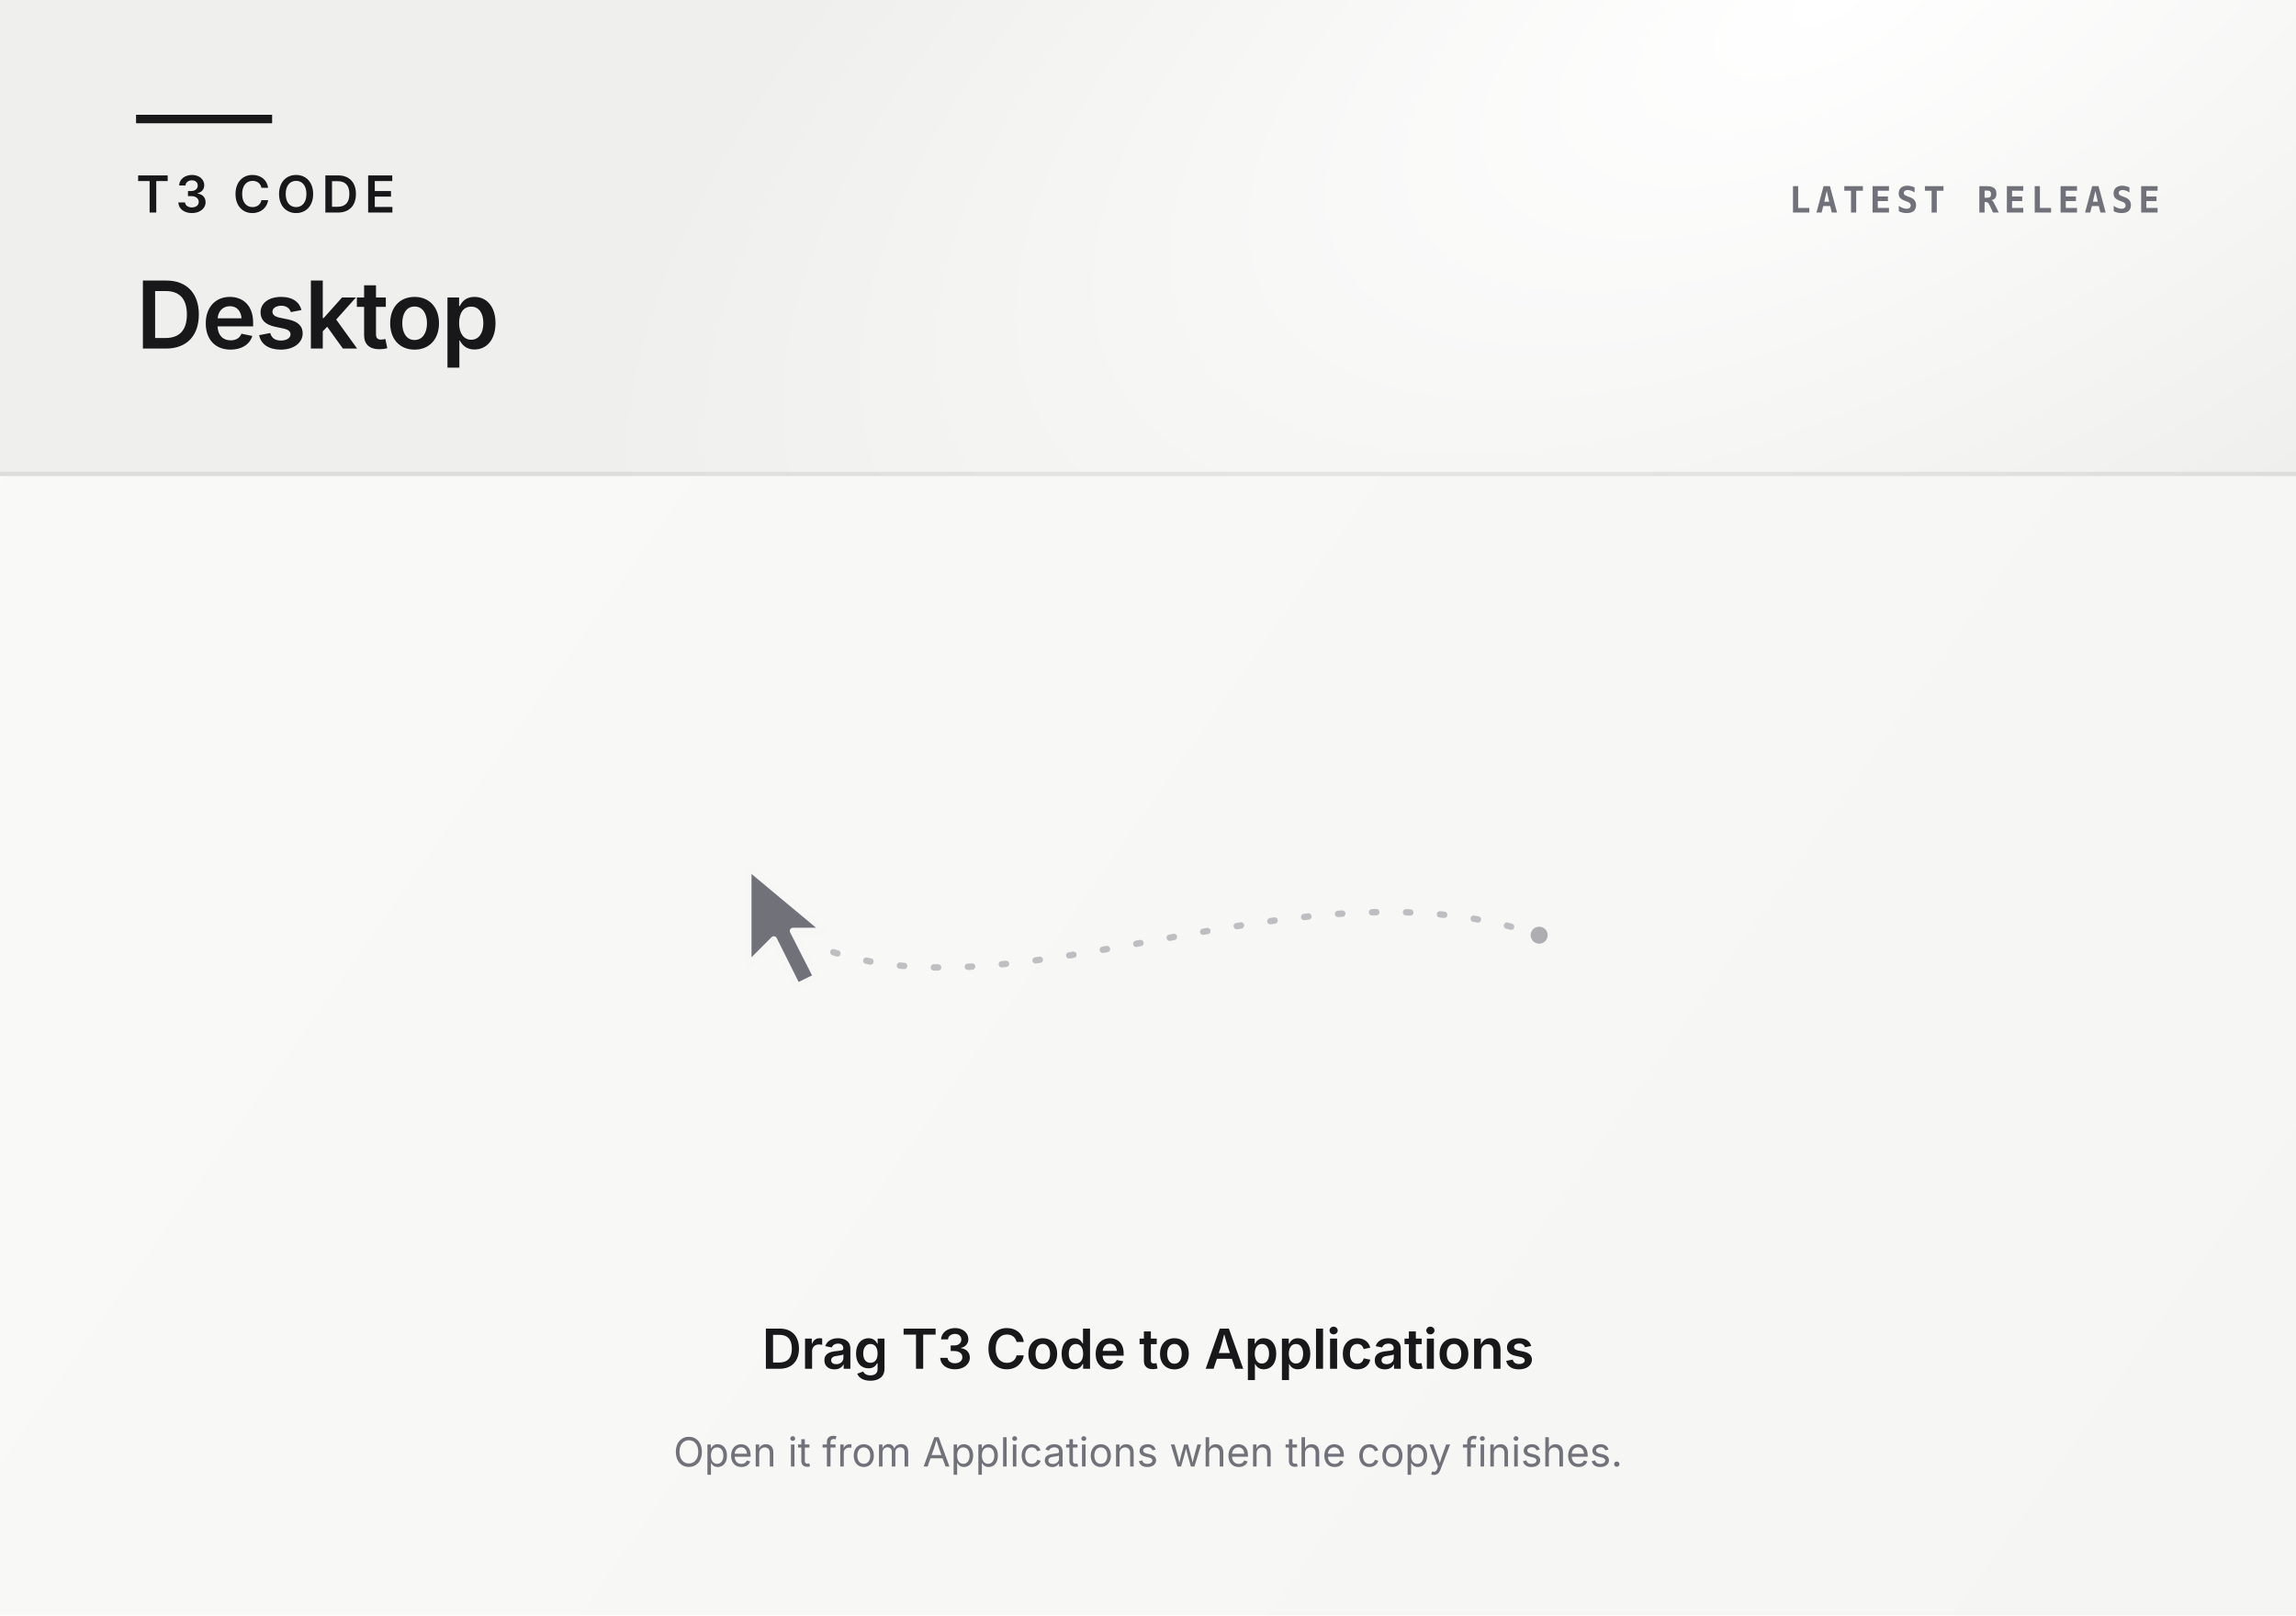
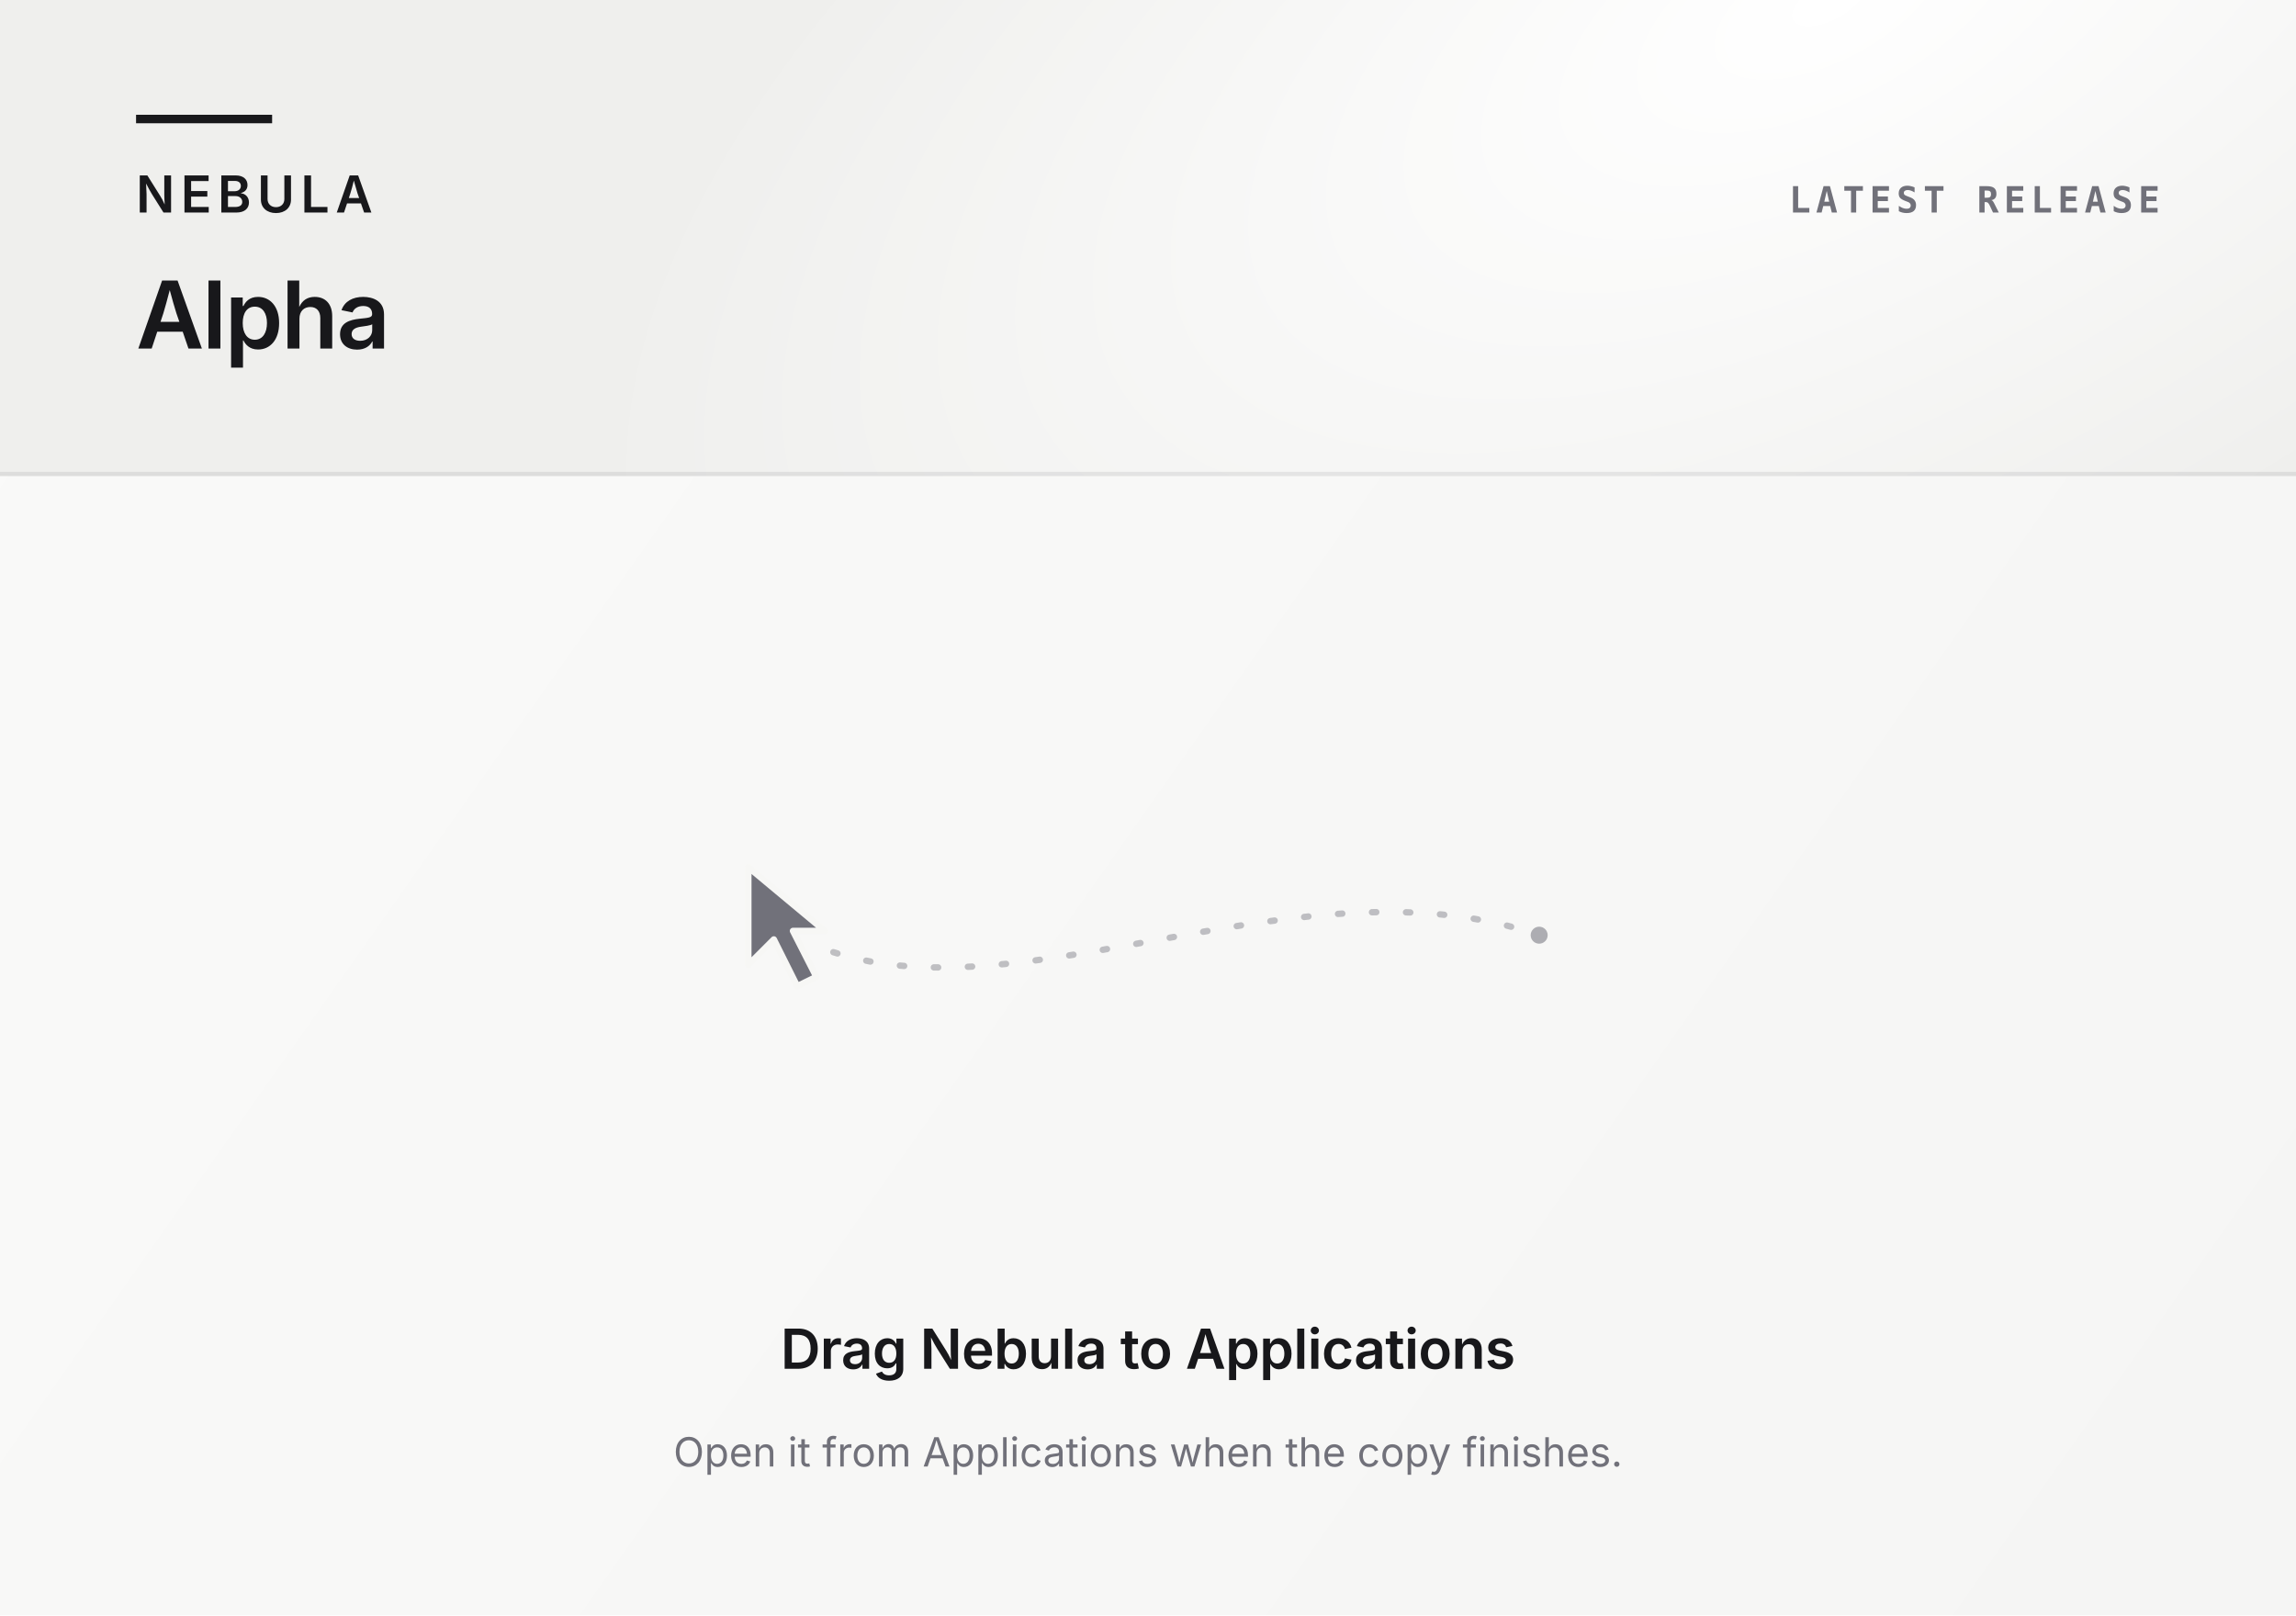
<svg xmlns="http://www.w3.org/2000/svg" width="1080" height="760" viewBox="0 0 540 380" fill="none">
  <defs>
    <linearGradient id="latest-surface" x1="0" y1="0" x2="540" y2="380" gradientUnits="userSpaceOnUse">
      <stop stop-color="#FAFAF9" />
      <stop offset="1" stop-color="#F5F5F4" />
    </linearGradient>
    <radialGradient id="latest-light" cx="0" cy="0" r="1" gradientUnits="userSpaceOnUse" gradientTransform="translate(430 0) rotate(152) scale(320 150)">
      <stop stop-color="#FFFFFF" />
      <stop offset="1" stop-color="#FFFFFF" stop-opacity="0" />
    </radialGradient>
  </defs>
  <rect width="540" height="380" fill="url(#latest-surface)" />
  <rect width="540" height="112" fill="#EFEFED" />
  <rect width="540" height="112" fill="url(#latest-light)" />
  <path d="M0 111.5H540" stroke="#18181B" stroke-opacity="0.08" />
  <path d="M32 28H64" stroke="#18181B" stroke-width="2" />
  <g font-family="-apple-system, BlinkMacSystemFont, sans-serif" fill="#18181B">
-     <text x="32" y="50" font-size="12" font-weight="600" letter-spacing="1.4">T3 CODE</text>
-     <text x="32" y="82" font-size="22" font-weight="600" letter-spacing="-0.45">Desktop</text>
+     <text x="32" y="50" font-size="12" font-weight="600" letter-spacing="1.4">NEBULA</text>
+     <text x="32" y="82" font-size="22" font-weight="600" letter-spacing="-0.45">Alpha</text>
    <text x="508" y="50" text-anchor="end" font-family="ui-monospace, SFMono-Regular, Menlo, monospace" font-size="8.5" font-weight="600" letter-spacing="1.2" fill="#71717A">LATEST RELEASE</text>
  </g>
  <path d="M196 224C242 239 307 201 362 220" stroke="#71717A" stroke-width="1.5" stroke-linecap="round" stroke-dasharray="1 7" opacity="0.42" />
  <circle cx="362" cy="220" r="2" fill="#71717A" opacity="0.55" />
  <path d="M176 204V227L182 221L187.5 232L192 229.8L186.5 219H194L176 204Z" fill="#71717A" stroke="#F7F7F5" stroke-width="1.5" stroke-linejoin="round" />
  <g font-family="-apple-system, BlinkMacSystemFont, sans-serif" text-anchor="middle">
-     <text x="270" y="322" font-size="13" font-weight="600" letter-spacing="-0.1" fill="#18181B">Drag T3 Code to Applications</text>
+     <text x="270" y="322" font-size="13" font-weight="600" letter-spacing="-0.1" fill="#18181B">Drag Nebula to Applications</text>
    <text x="270" y="345" font-size="9.5" fill="#71717A">Open it from Applications when the copy finishes.</text>
  </g>
</svg>
